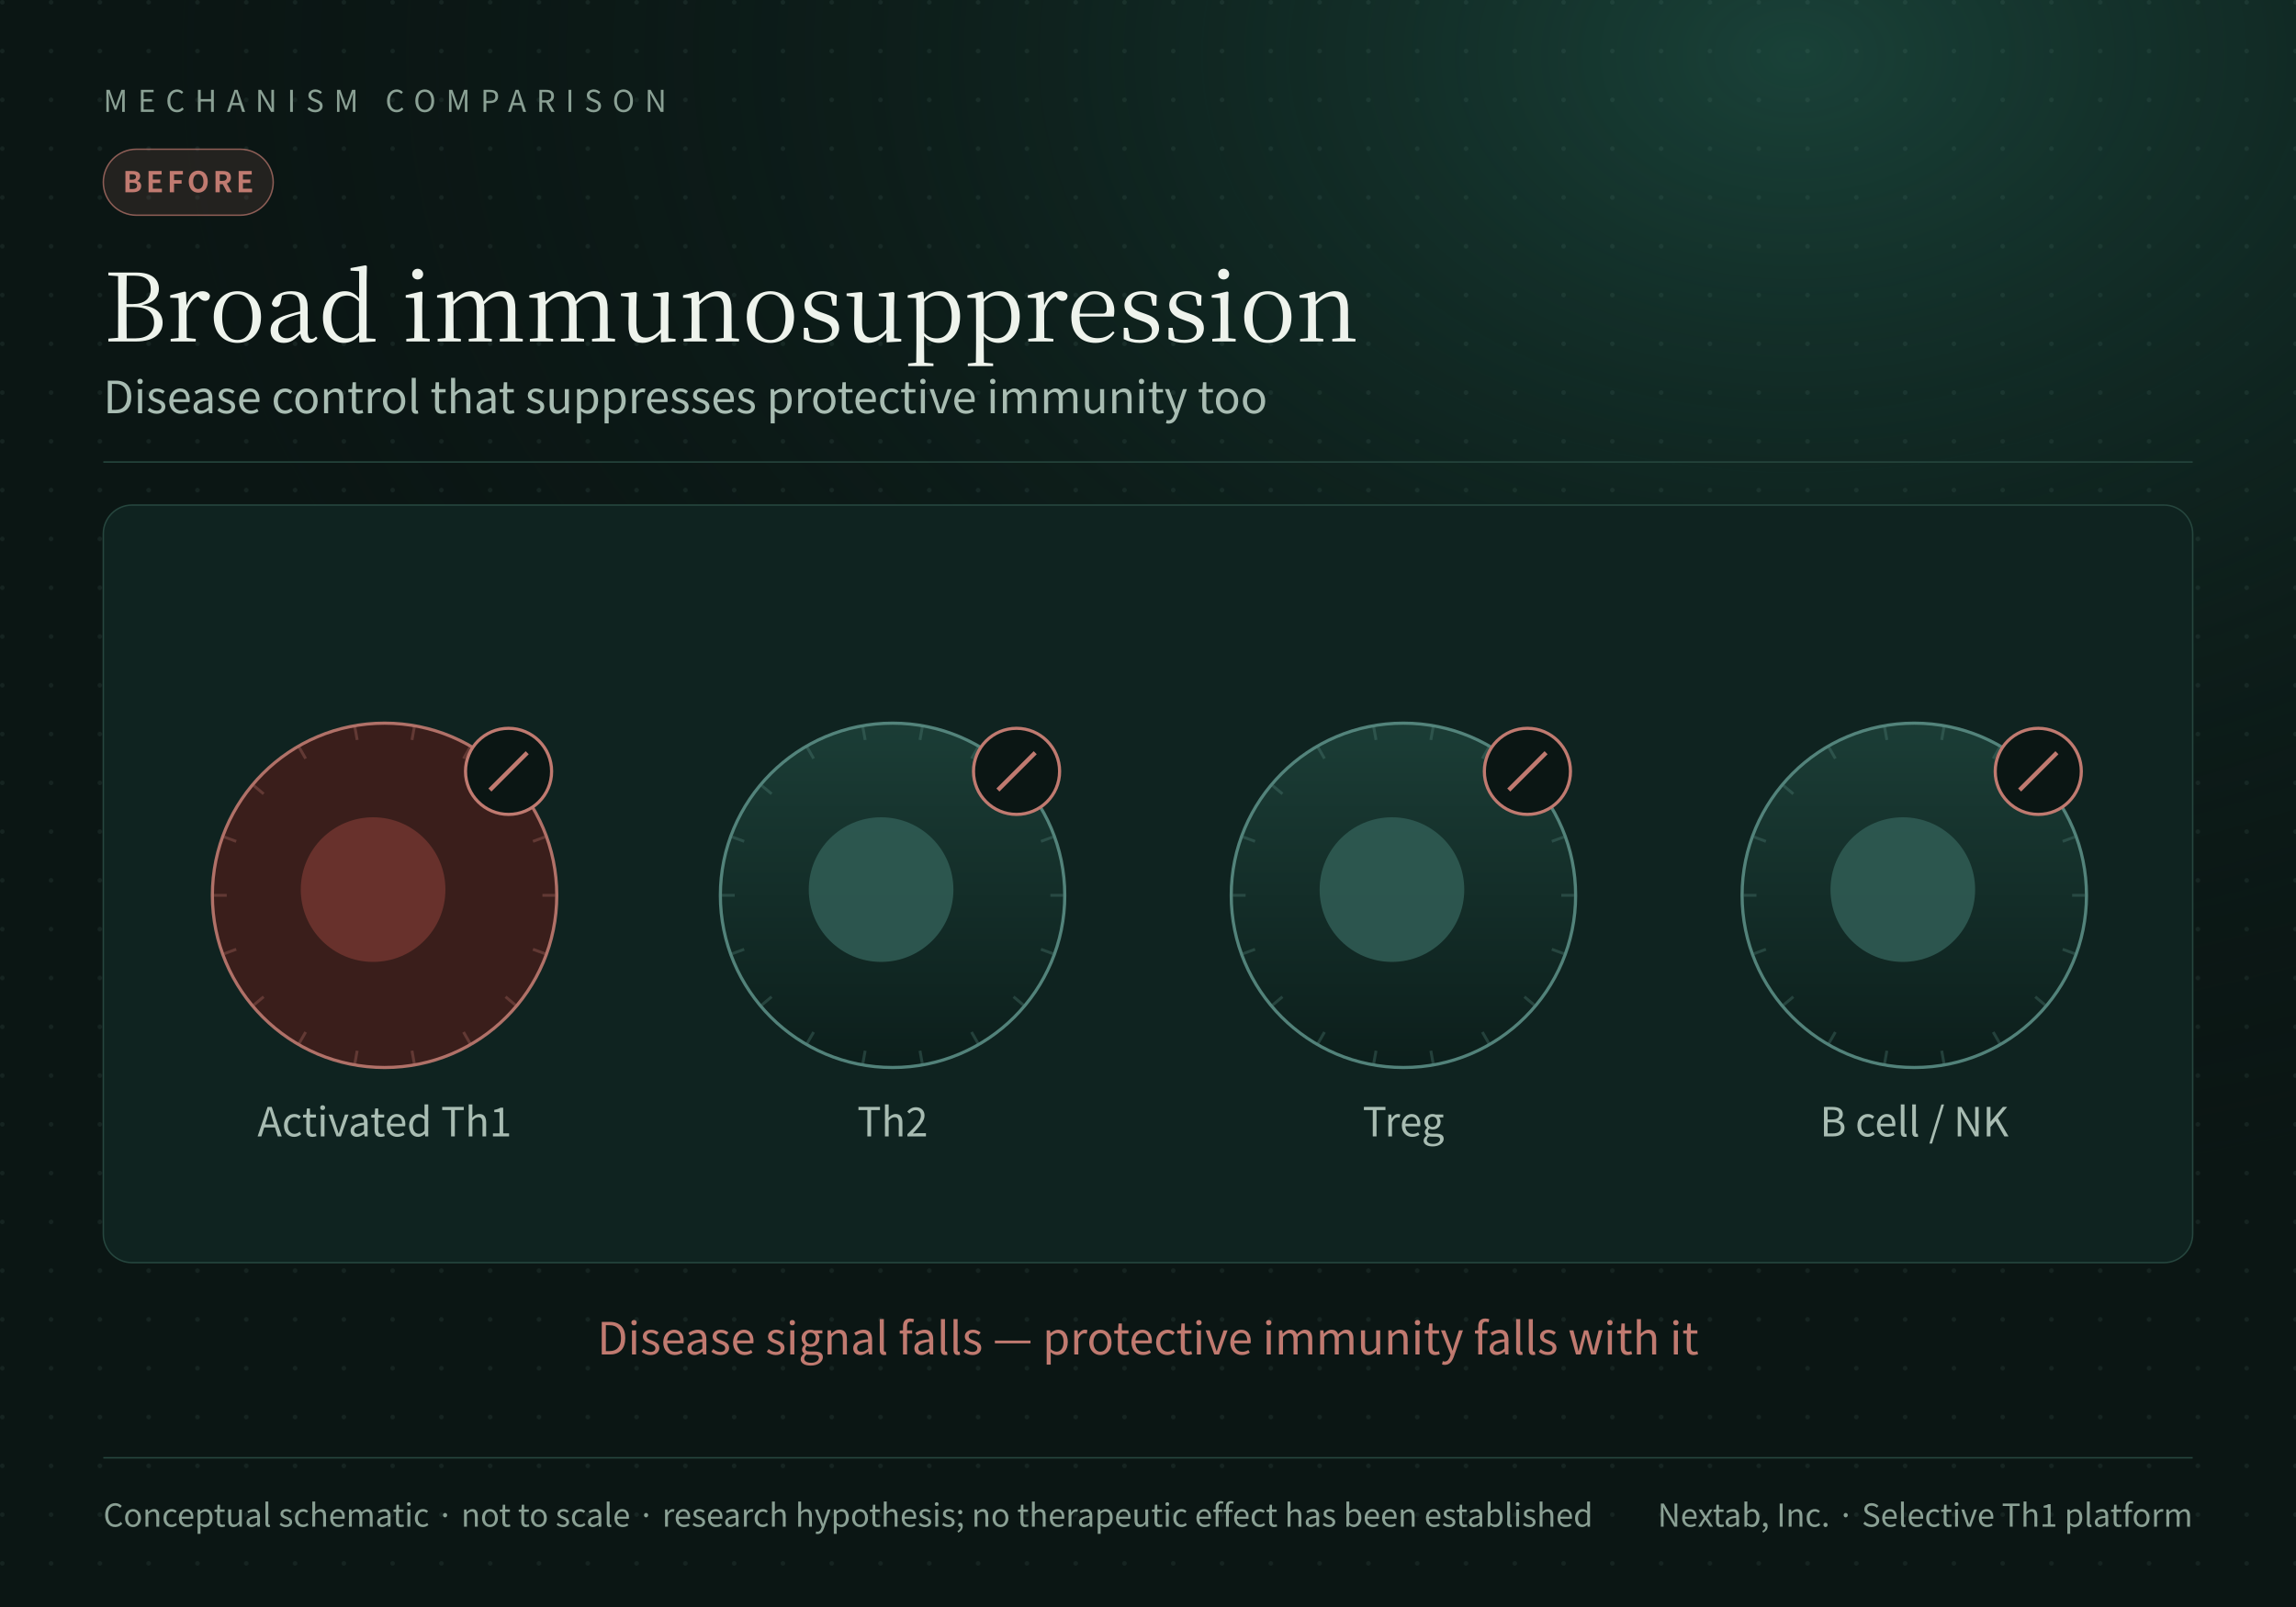
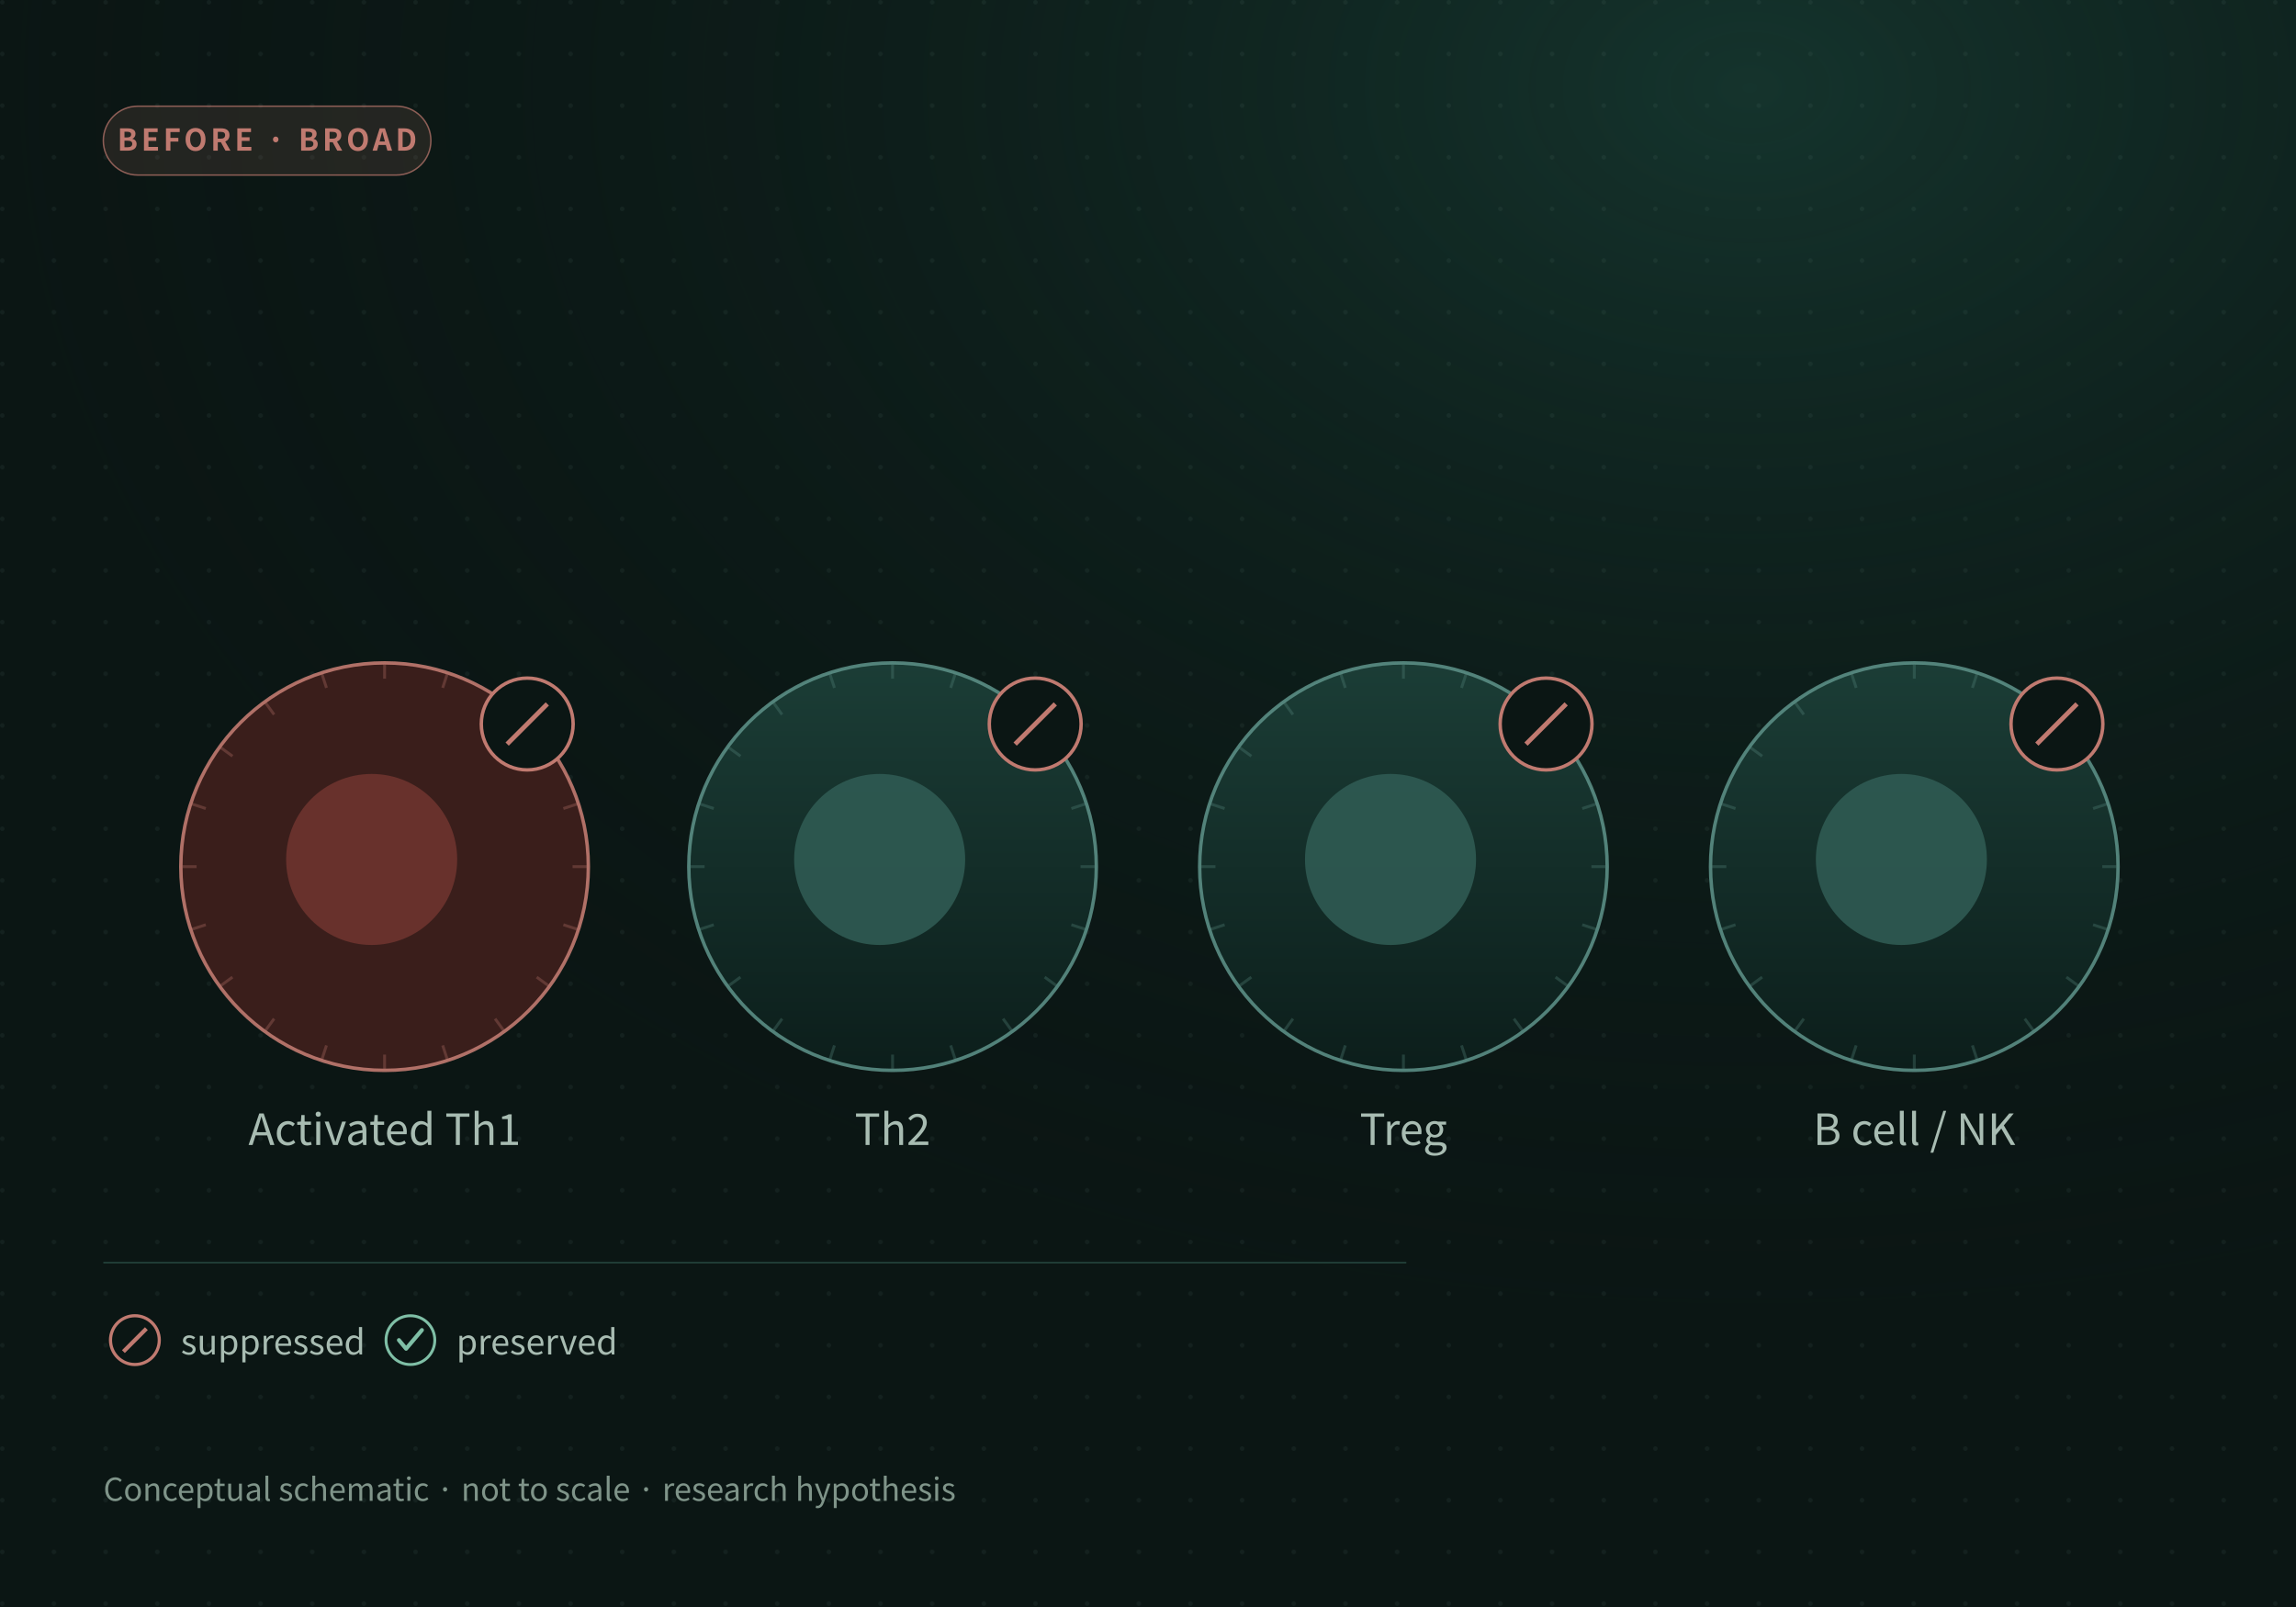
<svg xmlns="http://www.w3.org/2000/svg" width="1600" height="1120" viewBox="0 0 1600 1120">
  <defs>
-     <radialGradient id="glow" cx="78%" cy="4%" r="72%">
-       <stop offset="0%" stop-color="#1d4c41" stop-opacity="0.8" />
-       <stop offset="55%" stop-color="#123029" stop-opacity="0.3" />
+     <radialGradient id="glow" cx="76%" cy="6%" r="78%">
+       <stop offset="0%" stop-color="#1d4c41" stop-opacity="0.55" />
+       <stop offset="55%" stop-color="#123029" stop-opacity="0.22" />
      <stop offset="100%" stop-color="#0b1614" stop-opacity="0" />
    </radialGradient>
-     <pattern id="dots" width="34" height="34" patternUnits="userSpaceOnUse">
-       <circle cx="1.6" cy="1.6" r="1.6" fill="#8fb4a6" fill-opacity="0.09" />
+     <pattern id="dots" width="36" height="36" patternUnits="userSpaceOnUse">
+       <circle cx="1.6" cy="1.6" r="1.6" fill="#8fb4a6" fill-opacity="0.075" />
    </pattern>
    <linearGradient id="cellfill" x1="0" y1="0" x2="0" y2="1">
      <stop offset="0%" stop-color="#1b3d36" />
      <stop offset="100%" stop-color="#0c1e1b" />
    </linearGradient>
  </defs>
  <rect width="1600" height="1120" fill="#0b1614" />
  <rect width="1600" height="1120" fill="url(#glow)" />
  <rect width="1600" height="1120" fill="url(#dots)" />
-   <text x="72" y="78" fill="#8aa094" font-family="'Noto Sans CJK KR','Noto Sans KR','Helvetica Neue',Arial,sans-serif" font-size="21" letter-spacing="7">MECHANISM COMPARISON</text>
-   <rect x="72" y="104" width="118.4" height="46" rx="23.0" fill="#c07a70" fill-opacity="0.13" stroke="#c07a70" stroke-opacity="0.7" />
-   <text x="131.2" y="134.0" fill="#c07a70" font-family="'Noto Sans CJK KR','Noto Sans KR','Helvetica Neue',Arial,sans-serif" font-size="20" font-weight="600" letter-spacing="2.5" text-anchor="middle">BEFORE</text>
-   <text x="72" y="238" fill="#eef3ec" font-family="Georgia,'Noto Serif CJK KR','Noto Serif KR',serif" font-size="66">Broad immunosuppression</text>
-   <text x="72" y="288" fill="#a8bcb2" font-family="'Noto Sans CJK KR','Noto Sans KR','Helvetica Neue',Arial,sans-serif" font-size="31">Disease control that suppresses protective immunity too</text>
-   <line x1="72" y1="322" x2="1528" y2="322" stroke="#26463e" stroke-width="1" />
-   <rect x="72" y="352" width="1456" height="528" rx="20" fill="#0f2320" stroke="#26463e" />
-   <circle cx="268" cy="624" r="120" fill="#3a1e1b" stroke="#c07a70" stroke-width="2.2" stroke-opacity="0.9" />
-   <line x1="378.0" y1="624.0" x2="387.0" y2="624.0" stroke="#c07a70" stroke-opacity="0.3" stroke-width="2" />
-   <line x1="371.4" y1="661.6" x2="379.8" y2="664.7" stroke="#c07a70" stroke-opacity="0.3" stroke-width="2" />
-   <line x1="352.3" y1="694.7" x2="359.2" y2="700.5" stroke="#c07a70" stroke-opacity="0.3" stroke-width="2" />
-   <line x1="323.0" y1="719.3" x2="327.5" y2="727.1" stroke="#c07a70" stroke-opacity="0.3" stroke-width="2" />
-   <line x1="287.1" y1="732.3" x2="288.7" y2="741.2" stroke="#c07a70" stroke-opacity="0.3" stroke-width="2" />
-   <line x1="248.9" y1="732.3" x2="247.3" y2="741.2" stroke="#c07a70" stroke-opacity="0.3" stroke-width="2" />
-   <line x1="213.0" y1="719.3" x2="208.5" y2="727.1" stroke="#c07a70" stroke-opacity="0.3" stroke-width="2" />
-   <line x1="183.7" y1="694.7" x2="176.8" y2="700.5" stroke="#c07a70" stroke-opacity="0.3" stroke-width="2" />
-   <line x1="164.6" y1="661.6" x2="156.2" y2="664.7" stroke="#c07a70" stroke-opacity="0.3" stroke-width="2" />
-   <line x1="158.0" y1="624.0" x2="149.0" y2="624.0" stroke="#c07a70" stroke-opacity="0.3" stroke-width="2" />
-   <line x1="164.6" y1="586.4" x2="156.2" y2="583.3" stroke="#c07a70" stroke-opacity="0.3" stroke-width="2" />
-   <line x1="183.7" y1="553.3" x2="176.8" y2="547.5" stroke="#c07a70" stroke-opacity="0.3" stroke-width="2" />
-   <line x1="213.0" y1="528.7" x2="208.5" y2="520.9" stroke="#c07a70" stroke-opacity="0.3" stroke-width="2" />
-   <line x1="248.9" y1="515.7" x2="247.3" y2="506.8" stroke="#c07a70" stroke-opacity="0.3" stroke-width="2" />
-   <line x1="287.1" y1="515.7" x2="288.7" y2="506.8" stroke="#c07a70" stroke-opacity="0.3" stroke-width="2" />
-   <line x1="323.0" y1="528.7" x2="327.5" y2="520.9" stroke="#c07a70" stroke-opacity="0.3" stroke-width="2" />
-   <line x1="352.3" y1="553.3" x2="359.2" y2="547.5" stroke="#c07a70" stroke-opacity="0.3" stroke-width="2" />
-   <line x1="371.4" y1="586.4" x2="379.8" y2="583.3" stroke="#c07a70" stroke-opacity="0.3" stroke-width="2" />
-   <circle cx="260" cy="620" r="50.4" fill="#6d332e" fill-opacity="0.9" />
-   <text x="268" y="792" fill="#a8bcb2" font-family="'Noto Sans CJK KR','Noto Sans KR','Helvetica Neue',Arial,sans-serif" font-size="28" text-anchor="middle">Activated Th1</text>
-   <circle cx="354.4" cy="537.6" r="30" fill="#0b1614" stroke="#c07a70" stroke-width="2.2" />
-   <line x1="341.4" y1="550.6" x2="367.4" y2="524.6" stroke="#c07a70" stroke-width="3" />
-   <circle cx="622" cy="624" r="120" fill="url(#cellfill)" stroke="#5a8d84" stroke-width="2.2" stroke-opacity="0.9" />
-   <line x1="732.0" y1="624.0" x2="741.0" y2="624.0" stroke="#5a8d84" stroke-opacity="0.3" stroke-width="2" />
-   <line x1="725.4" y1="661.6" x2="733.8" y2="664.7" stroke="#5a8d84" stroke-opacity="0.3" stroke-width="2" />
-   <line x1="706.3" y1="694.7" x2="713.2" y2="700.5" stroke="#5a8d84" stroke-opacity="0.3" stroke-width="2" />
-   <line x1="677.0" y1="719.3" x2="681.5" y2="727.1" stroke="#5a8d84" stroke-opacity="0.3" stroke-width="2" />
-   <line x1="641.1" y1="732.3" x2="642.7" y2="741.2" stroke="#5a8d84" stroke-opacity="0.3" stroke-width="2" />
-   <line x1="602.9" y1="732.3" x2="601.3" y2="741.2" stroke="#5a8d84" stroke-opacity="0.3" stroke-width="2" />
-   <line x1="567.0" y1="719.3" x2="562.5" y2="727.1" stroke="#5a8d84" stroke-opacity="0.3" stroke-width="2" />
-   <line x1="537.7" y1="694.7" x2="530.8" y2="700.5" stroke="#5a8d84" stroke-opacity="0.3" stroke-width="2" />
-   <line x1="518.6" y1="661.6" x2="510.2" y2="664.7" stroke="#5a8d84" stroke-opacity="0.3" stroke-width="2" />
-   <line x1="512.0" y1="624.0" x2="503.0" y2="624.0" stroke="#5a8d84" stroke-opacity="0.3" stroke-width="2" />
-   <line x1="518.6" y1="586.4" x2="510.2" y2="583.3" stroke="#5a8d84" stroke-opacity="0.3" stroke-width="2" />
-   <line x1="537.7" y1="553.3" x2="530.8" y2="547.5" stroke="#5a8d84" stroke-opacity="0.3" stroke-width="2" />
-   <line x1="567.0" y1="528.7" x2="562.5" y2="520.9" stroke="#5a8d84" stroke-opacity="0.3" stroke-width="2" />
-   <line x1="602.9" y1="515.7" x2="601.3" y2="506.8" stroke="#5a8d84" stroke-opacity="0.3" stroke-width="2" />
-   <line x1="641.1" y1="515.7" x2="642.7" y2="506.8" stroke="#5a8d84" stroke-opacity="0.3" stroke-width="2" />
-   <line x1="677.0" y1="528.7" x2="681.5" y2="520.9" stroke="#5a8d84" stroke-opacity="0.3" stroke-width="2" />
-   <line x1="706.3" y1="553.3" x2="713.2" y2="547.5" stroke="#5a8d84" stroke-opacity="0.3" stroke-width="2" />
-   <line x1="725.4" y1="586.4" x2="733.8" y2="583.3" stroke="#5a8d84" stroke-opacity="0.3" stroke-width="2" />
-   <circle cx="614" cy="620" r="50.4" fill="#2f5a52" fill-opacity="0.9" />
-   <text x="622" y="792" fill="#a8bcb2" font-family="'Noto Sans CJK KR','Noto Sans KR','Helvetica Neue',Arial,sans-serif" font-size="28" text-anchor="middle">Th2</text>
-   <circle cx="708.4" cy="537.6" r="30" fill="#0b1614" stroke="#c07a70" stroke-width="2.2" />
-   <line x1="695.4" y1="550.6" x2="721.4" y2="524.6" stroke="#c07a70" stroke-width="3" />
-   <circle cx="978" cy="624" r="120" fill="url(#cellfill)" stroke="#5a8d84" stroke-width="2.2" stroke-opacity="0.9" />
-   <line x1="1088.0" y1="624.0" x2="1097.0" y2="624.0" stroke="#5a8d84" stroke-opacity="0.3" stroke-width="2" />
-   <line x1="1081.4" y1="661.6" x2="1089.8" y2="664.7" stroke="#5a8d84" stroke-opacity="0.3" stroke-width="2" />
-   <line x1="1062.3" y1="694.7" x2="1069.2" y2="700.5" stroke="#5a8d84" stroke-opacity="0.3" stroke-width="2" />
-   <line x1="1033.0" y1="719.3" x2="1037.5" y2="727.1" stroke="#5a8d84" stroke-opacity="0.3" stroke-width="2" />
-   <line x1="997.1" y1="732.3" x2="998.7" y2="741.2" stroke="#5a8d84" stroke-opacity="0.3" stroke-width="2" />
-   <line x1="958.9" y1="732.3" x2="957.3" y2="741.2" stroke="#5a8d84" stroke-opacity="0.3" stroke-width="2" />
-   <line x1="923.0" y1="719.3" x2="918.5" y2="727.1" stroke="#5a8d84" stroke-opacity="0.3" stroke-width="2" />
-   <line x1="893.7" y1="694.7" x2="886.8" y2="700.5" stroke="#5a8d84" stroke-opacity="0.3" stroke-width="2" />
-   <line x1="874.6" y1="661.6" x2="866.2" y2="664.7" stroke="#5a8d84" stroke-opacity="0.3" stroke-width="2" />
-   <line x1="868.0" y1="624.0" x2="859.0" y2="624.0" stroke="#5a8d84" stroke-opacity="0.3" stroke-width="2" />
-   <line x1="874.6" y1="586.4" x2="866.2" y2="583.3" stroke="#5a8d84" stroke-opacity="0.3" stroke-width="2" />
-   <line x1="893.7" y1="553.3" x2="886.8" y2="547.5" stroke="#5a8d84" stroke-opacity="0.3" stroke-width="2" />
-   <line x1="923.0" y1="528.7" x2="918.5" y2="520.9" stroke="#5a8d84" stroke-opacity="0.3" stroke-width="2" />
-   <line x1="958.9" y1="515.7" x2="957.3" y2="506.8" stroke="#5a8d84" stroke-opacity="0.3" stroke-width="2" />
-   <line x1="997.1" y1="515.7" x2="998.7" y2="506.8" stroke="#5a8d84" stroke-opacity="0.3" stroke-width="2" />
-   <line x1="1033.0" y1="528.7" x2="1037.5" y2="520.9" stroke="#5a8d84" stroke-opacity="0.3" stroke-width="2" />
-   <line x1="1062.3" y1="553.3" x2="1069.2" y2="547.5" stroke="#5a8d84" stroke-opacity="0.3" stroke-width="2" />
-   <line x1="1081.4" y1="586.4" x2="1089.8" y2="583.3" stroke="#5a8d84" stroke-opacity="0.3" stroke-width="2" />
-   <circle cx="970" cy="620" r="50.4" fill="#2f5a52" fill-opacity="0.9" />
-   <text x="978" y="792" fill="#a8bcb2" font-family="'Noto Sans CJK KR','Noto Sans KR','Helvetica Neue',Arial,sans-serif" font-size="28" text-anchor="middle">Treg</text>
-   <circle cx="1064.4" cy="537.6" r="30" fill="#0b1614" stroke="#c07a70" stroke-width="2.2" />
-   <line x1="1051.4" y1="550.6" x2="1077.4" y2="524.6" stroke="#c07a70" stroke-width="3" />
-   <circle cx="1334" cy="624" r="120" fill="url(#cellfill)" stroke="#5a8d84" stroke-width="2.2" stroke-opacity="0.9" />
-   <line x1="1444.0" y1="624.0" x2="1453.0" y2="624.0" stroke="#5a8d84" stroke-opacity="0.3" stroke-width="2" />
-   <line x1="1437.4" y1="661.6" x2="1445.8" y2="664.7" stroke="#5a8d84" stroke-opacity="0.3" stroke-width="2" />
-   <line x1="1418.3" y1="694.7" x2="1425.2" y2="700.5" stroke="#5a8d84" stroke-opacity="0.3" stroke-width="2" />
-   <line x1="1389.0" y1="719.3" x2="1393.5" y2="727.1" stroke="#5a8d84" stroke-opacity="0.3" stroke-width="2" />
-   <line x1="1353.1" y1="732.3" x2="1354.7" y2="741.2" stroke="#5a8d84" stroke-opacity="0.3" stroke-width="2" />
-   <line x1="1314.9" y1="732.3" x2="1313.3" y2="741.2" stroke="#5a8d84" stroke-opacity="0.3" stroke-width="2" />
-   <line x1="1279.0" y1="719.3" x2="1274.5" y2="727.1" stroke="#5a8d84" stroke-opacity="0.3" stroke-width="2" />
-   <line x1="1249.7" y1="694.7" x2="1242.8" y2="700.5" stroke="#5a8d84" stroke-opacity="0.3" stroke-width="2" />
-   <line x1="1230.6" y1="661.6" x2="1222.2" y2="664.7" stroke="#5a8d84" stroke-opacity="0.3" stroke-width="2" />
-   <line x1="1224.0" y1="624.0" x2="1215.0" y2="624.0" stroke="#5a8d84" stroke-opacity="0.3" stroke-width="2" />
-   <line x1="1230.6" y1="586.4" x2="1222.2" y2="583.3" stroke="#5a8d84" stroke-opacity="0.3" stroke-width="2" />
-   <line x1="1249.7" y1="553.3" x2="1242.8" y2="547.5" stroke="#5a8d84" stroke-opacity="0.3" stroke-width="2" />
-   <line x1="1279.0" y1="528.7" x2="1274.5" y2="520.9" stroke="#5a8d84" stroke-opacity="0.3" stroke-width="2" />
-   <line x1="1314.9" y1="515.7" x2="1313.3" y2="506.8" stroke="#5a8d84" stroke-opacity="0.3" stroke-width="2" />
-   <line x1="1353.1" y1="515.7" x2="1354.7" y2="506.8" stroke="#5a8d84" stroke-opacity="0.3" stroke-width="2" />
-   <line x1="1389.0" y1="528.7" x2="1393.5" y2="520.9" stroke="#5a8d84" stroke-opacity="0.3" stroke-width="2" />
-   <line x1="1418.3" y1="553.3" x2="1425.2" y2="547.5" stroke="#5a8d84" stroke-opacity="0.3" stroke-width="2" />
-   <line x1="1437.4" y1="586.4" x2="1445.8" y2="583.3" stroke="#5a8d84" stroke-opacity="0.3" stroke-width="2" />
-   <circle cx="1326" cy="620" r="50.4" fill="#2f5a52" fill-opacity="0.9" />
-   <text x="1334" y="792" fill="#a8bcb2" font-family="'Noto Sans CJK KR','Noto Sans KR','Helvetica Neue',Arial,sans-serif" font-size="28" text-anchor="middle">B cell / NK</text>
-   <circle cx="1420.4" cy="537.6" r="30" fill="#0b1614" stroke="#c07a70" stroke-width="2.2" />
-   <line x1="1407.4" y1="550.6" x2="1433.4" y2="524.6" stroke="#c07a70" stroke-width="3" />
-   <text x="800" y="944" fill="#c07a70" font-family="'Noto Sans CJK KR','Noto Sans KR','Helvetica Neue',Arial,sans-serif" font-size="31" text-anchor="middle">Disease signal falls — protective immunity falls with it</text>
-   <line x1="72" y1="1016" x2="1528" y2="1016" stroke="#26463e" stroke-width="1" />
-   <text x="72" y="1064" fill="#8aa094" font-family="'Noto Sans CJK KR','Noto Sans KR','Helvetica Neue',Arial,sans-serif" font-size="22">Conceptual schematic · not to scale · research hypothesis; no therapeutic effect has been established</text>
-   <text x="1528" y="1064" fill="#8aa094" font-family="'Noto Sans CJK KR','Noto Sans KR','Helvetica Neue',Arial,sans-serif" font-size="22" text-anchor="end">Nextab, Inc. · Selective Th1 platform</text>
+   <rect x="72" y="74" width="228.28" height="48" rx="24" fill="#c07a70" fill-opacity="0.14" stroke="#c07a70" stroke-opacity="0.7" />
+   <text x="186.14" y="105" fill="#c07a70" font-family="'Noto Sans CJK KR','Noto Sans KR','Helvetica Neue',Arial,sans-serif" font-size="21" font-weight="600" letter-spacing="2.4" text-anchor="middle">BEFORE · BROAD</text>
+   <circle cx="268" cy="604" r="142" fill="#3a1e1b" stroke="#c07a70" stroke-width="2.4" stroke-opacity="0.9" />
+   <line x1="399.0" y1="604.0" x2="409.0" y2="604.0" stroke="#c07a70" stroke-opacity="0.3" stroke-width="2" />
+   <line x1="392.6" y1="644.5" x2="402.1" y2="647.6" stroke="#c07a70" stroke-opacity="0.3" stroke-width="2" />
+   <line x1="374.0" y1="681.0" x2="382.1" y2="686.9" stroke="#c07a70" stroke-opacity="0.3" stroke-width="2" />
+   <line x1="345.0" y1="710.0" x2="350.9" y2="718.1" stroke="#c07a70" stroke-opacity="0.3" stroke-width="2" />
+   <line x1="308.5" y1="728.6" x2="311.6" y2="738.1" stroke="#c07a70" stroke-opacity="0.3" stroke-width="2" />
+   <line x1="268.0" y1="735.0" x2="268.0" y2="745.0" stroke="#c07a70" stroke-opacity="0.3" stroke-width="2" />
+   <line x1="227.5" y1="728.6" x2="224.4" y2="738.1" stroke="#c07a70" stroke-opacity="0.3" stroke-width="2" />
+   <line x1="191.0" y1="710.0" x2="185.1" y2="718.1" stroke="#c07a70" stroke-opacity="0.3" stroke-width="2" />
+   <line x1="162.0" y1="681.0" x2="153.9" y2="686.9" stroke="#c07a70" stroke-opacity="0.3" stroke-width="2" />
+   <line x1="143.4" y1="644.5" x2="133.9" y2="647.6" stroke="#c07a70" stroke-opacity="0.3" stroke-width="2" />
+   <line x1="137.0" y1="604.0" x2="127.0" y2="604.0" stroke="#c07a70" stroke-opacity="0.3" stroke-width="2" />
+   <line x1="143.4" y1="563.5" x2="133.9" y2="560.4" stroke="#c07a70" stroke-opacity="0.3" stroke-width="2" />
+   <line x1="162.0" y1="527.0" x2="153.9" y2="521.1" stroke="#c07a70" stroke-opacity="0.3" stroke-width="2" />
+   <line x1="191.0" y1="498.0" x2="185.1" y2="489.9" stroke="#c07a70" stroke-opacity="0.3" stroke-width="2" />
+   <line x1="227.5" y1="479.4" x2="224.4" y2="469.9" stroke="#c07a70" stroke-opacity="0.3" stroke-width="2" />
+   <line x1="268.0" y1="473.0" x2="268.0" y2="463.0" stroke="#c07a70" stroke-opacity="0.3" stroke-width="2" />
+   <line x1="308.5" y1="479.4" x2="311.6" y2="469.9" stroke="#c07a70" stroke-opacity="0.3" stroke-width="2" />
+   <line x1="345.0" y1="498.0" x2="350.9" y2="489.9" stroke="#c07a70" stroke-opacity="0.3" stroke-width="2" />
+   <line x1="374.0" y1="527.0" x2="382.1" y2="521.1" stroke="#c07a70" stroke-opacity="0.3" stroke-width="2" />
+   <line x1="392.6" y1="563.5" x2="402.1" y2="560.4" stroke="#c07a70" stroke-opacity="0.3" stroke-width="2" />
+   <circle cx="259" cy="599" r="59.6" fill="#6d332e" fill-opacity="0.9" />
+   <text x="268" y="798" fill="#a8bcb2" font-family="'Noto Sans CJK KR','Noto Sans KR','Helvetica Neue',Arial,sans-serif" font-size="30" text-anchor="middle">Activated Th1</text>
+   <circle cx="367.4" cy="504.6" r="32" fill="#0b1614" stroke="#c07a70" stroke-width="2.4" />
+   <line x1="353.4" y1="518.6" x2="381.4" y2="490.6" stroke="#c07a70" stroke-width="3.2" />
+   <circle cx="622" cy="604" r="142" fill="url(#cellfill)" stroke="#5a8d84" stroke-width="2.4" stroke-opacity="0.9" />
+   <line x1="753.0" y1="604.0" x2="763.0" y2="604.0" stroke="#5a8d84" stroke-opacity="0.3" stroke-width="2" />
+   <line x1="746.6" y1="644.5" x2="756.1" y2="647.6" stroke="#5a8d84" stroke-opacity="0.3" stroke-width="2" />
+   <line x1="728.0" y1="681.0" x2="736.1" y2="686.9" stroke="#5a8d84" stroke-opacity="0.3" stroke-width="2" />
+   <line x1="699.0" y1="710.0" x2="704.9" y2="718.1" stroke="#5a8d84" stroke-opacity="0.3" stroke-width="2" />
+   <line x1="662.5" y1="728.6" x2="665.6" y2="738.1" stroke="#5a8d84" stroke-opacity="0.3" stroke-width="2" />
+   <line x1="622.0" y1="735.0" x2="622.0" y2="745.0" stroke="#5a8d84" stroke-opacity="0.3" stroke-width="2" />
+   <line x1="581.5" y1="728.6" x2="578.4" y2="738.1" stroke="#5a8d84" stroke-opacity="0.3" stroke-width="2" />
+   <line x1="545.0" y1="710.0" x2="539.1" y2="718.1" stroke="#5a8d84" stroke-opacity="0.3" stroke-width="2" />
+   <line x1="516.0" y1="681.0" x2="507.9" y2="686.9" stroke="#5a8d84" stroke-opacity="0.3" stroke-width="2" />
+   <line x1="497.4" y1="644.5" x2="487.9" y2="647.6" stroke="#5a8d84" stroke-opacity="0.3" stroke-width="2" />
+   <line x1="491.0" y1="604.0" x2="481.0" y2="604.0" stroke="#5a8d84" stroke-opacity="0.3" stroke-width="2" />
+   <line x1="497.4" y1="563.5" x2="487.9" y2="560.4" stroke="#5a8d84" stroke-opacity="0.3" stroke-width="2" />
+   <line x1="516.0" y1="527.0" x2="507.9" y2="521.1" stroke="#5a8d84" stroke-opacity="0.3" stroke-width="2" />
+   <line x1="545.0" y1="498.0" x2="539.1" y2="489.9" stroke="#5a8d84" stroke-opacity="0.3" stroke-width="2" />
+   <line x1="581.5" y1="479.4" x2="578.4" y2="469.9" stroke="#5a8d84" stroke-opacity="0.3" stroke-width="2" />
+   <line x1="622.0" y1="473.0" x2="622.0" y2="463.0" stroke="#5a8d84" stroke-opacity="0.3" stroke-width="2" />
+   <line x1="662.5" y1="479.4" x2="665.6" y2="469.9" stroke="#5a8d84" stroke-opacity="0.3" stroke-width="2" />
+   <line x1="699.0" y1="498.0" x2="704.9" y2="489.9" stroke="#5a8d84" stroke-opacity="0.3" stroke-width="2" />
+   <line x1="728.0" y1="527.0" x2="736.1" y2="521.1" stroke="#5a8d84" stroke-opacity="0.3" stroke-width="2" />
+   <line x1="746.6" y1="563.5" x2="756.1" y2="560.4" stroke="#5a8d84" stroke-opacity="0.3" stroke-width="2" />
+   <circle cx="613" cy="599" r="59.6" fill="#2f5a52" fill-opacity="0.9" />
+   <text x="622" y="798" fill="#a8bcb2" font-family="'Noto Sans CJK KR','Noto Sans KR','Helvetica Neue',Arial,sans-serif" font-size="30" text-anchor="middle">Th2</text>
+   <circle cx="721.4" cy="504.6" r="32" fill="#0b1614" stroke="#c07a70" stroke-width="2.4" />
+   <line x1="707.4" y1="518.6" x2="735.4" y2="490.6" stroke="#c07a70" stroke-width="3.2" />
+   <circle cx="978" cy="604" r="142" fill="url(#cellfill)" stroke="#5a8d84" stroke-width="2.4" stroke-opacity="0.9" />
+   <line x1="1109.0" y1="604.0" x2="1119.0" y2="604.0" stroke="#5a8d84" stroke-opacity="0.3" stroke-width="2" />
+   <line x1="1102.6" y1="644.5" x2="1112.1" y2="647.6" stroke="#5a8d84" stroke-opacity="0.3" stroke-width="2" />
+   <line x1="1084.0" y1="681.0" x2="1092.1" y2="686.9" stroke="#5a8d84" stroke-opacity="0.3" stroke-width="2" />
+   <line x1="1055.0" y1="710.0" x2="1060.9" y2="718.1" stroke="#5a8d84" stroke-opacity="0.3" stroke-width="2" />
+   <line x1="1018.5" y1="728.6" x2="1021.6" y2="738.1" stroke="#5a8d84" stroke-opacity="0.3" stroke-width="2" />
+   <line x1="978.0" y1="735.0" x2="978.0" y2="745.0" stroke="#5a8d84" stroke-opacity="0.3" stroke-width="2" />
+   <line x1="937.5" y1="728.6" x2="934.4" y2="738.1" stroke="#5a8d84" stroke-opacity="0.3" stroke-width="2" />
+   <line x1="901.0" y1="710.0" x2="895.1" y2="718.1" stroke="#5a8d84" stroke-opacity="0.3" stroke-width="2" />
+   <line x1="872.0" y1="681.0" x2="863.9" y2="686.9" stroke="#5a8d84" stroke-opacity="0.3" stroke-width="2" />
+   <line x1="853.4" y1="644.5" x2="843.9" y2="647.6" stroke="#5a8d84" stroke-opacity="0.3" stroke-width="2" />
+   <line x1="847.0" y1="604.0" x2="837.0" y2="604.0" stroke="#5a8d84" stroke-opacity="0.3" stroke-width="2" />
+   <line x1="853.4" y1="563.5" x2="843.9" y2="560.4" stroke="#5a8d84" stroke-opacity="0.3" stroke-width="2" />
+   <line x1="872.0" y1="527.0" x2="863.9" y2="521.1" stroke="#5a8d84" stroke-opacity="0.3" stroke-width="2" />
+   <line x1="901.0" y1="498.0" x2="895.1" y2="489.9" stroke="#5a8d84" stroke-opacity="0.3" stroke-width="2" />
+   <line x1="937.5" y1="479.4" x2="934.4" y2="469.9" stroke="#5a8d84" stroke-opacity="0.3" stroke-width="2" />
+   <line x1="978.0" y1="473.0" x2="978.0" y2="463.0" stroke="#5a8d84" stroke-opacity="0.3" stroke-width="2" />
+   <line x1="1018.5" y1="479.4" x2="1021.6" y2="469.9" stroke="#5a8d84" stroke-opacity="0.3" stroke-width="2" />
+   <line x1="1055.0" y1="498.0" x2="1060.9" y2="489.9" stroke="#5a8d84" stroke-opacity="0.3" stroke-width="2" />
+   <line x1="1084.0" y1="527.0" x2="1092.1" y2="521.1" stroke="#5a8d84" stroke-opacity="0.3" stroke-width="2" />
+   <line x1="1102.6" y1="563.5" x2="1112.1" y2="560.4" stroke="#5a8d84" stroke-opacity="0.3" stroke-width="2" />
+   <circle cx="969" cy="599" r="59.6" fill="#2f5a52" fill-opacity="0.9" />
+   <text x="978" y="798" fill="#a8bcb2" font-family="'Noto Sans CJK KR','Noto Sans KR','Helvetica Neue',Arial,sans-serif" font-size="30" text-anchor="middle">Treg</text>
+   <circle cx="1077.4" cy="504.6" r="32" fill="#0b1614" stroke="#c07a70" stroke-width="2.4" />
+   <line x1="1063.4" y1="518.6" x2="1091.4" y2="490.6" stroke="#c07a70" stroke-width="3.2" />
+   <circle cx="1334" cy="604" r="142" fill="url(#cellfill)" stroke="#5a8d84" stroke-width="2.4" stroke-opacity="0.9" />
+   <line x1="1465.0" y1="604.0" x2="1475.0" y2="604.0" stroke="#5a8d84" stroke-opacity="0.3" stroke-width="2" />
+   <line x1="1458.6" y1="644.5" x2="1468.1" y2="647.6" stroke="#5a8d84" stroke-opacity="0.3" stroke-width="2" />
+   <line x1="1440.0" y1="681.0" x2="1448.1" y2="686.9" stroke="#5a8d84" stroke-opacity="0.3" stroke-width="2" />
+   <line x1="1411.0" y1="710.0" x2="1416.9" y2="718.1" stroke="#5a8d84" stroke-opacity="0.3" stroke-width="2" />
+   <line x1="1374.5" y1="728.6" x2="1377.6" y2="738.1" stroke="#5a8d84" stroke-opacity="0.3" stroke-width="2" />
+   <line x1="1334.0" y1="735.0" x2="1334.0" y2="745.0" stroke="#5a8d84" stroke-opacity="0.3" stroke-width="2" />
+   <line x1="1293.5" y1="728.6" x2="1290.4" y2="738.1" stroke="#5a8d84" stroke-opacity="0.3" stroke-width="2" />
+   <line x1="1257.0" y1="710.0" x2="1251.1" y2="718.1" stroke="#5a8d84" stroke-opacity="0.3" stroke-width="2" />
+   <line x1="1228.0" y1="681.0" x2="1219.9" y2="686.9" stroke="#5a8d84" stroke-opacity="0.3" stroke-width="2" />
+   <line x1="1209.4" y1="644.5" x2="1199.9" y2="647.6" stroke="#5a8d84" stroke-opacity="0.3" stroke-width="2" />
+   <line x1="1203.0" y1="604.0" x2="1193.0" y2="604.0" stroke="#5a8d84" stroke-opacity="0.3" stroke-width="2" />
+   <line x1="1209.4" y1="563.5" x2="1199.9" y2="560.4" stroke="#5a8d84" stroke-opacity="0.3" stroke-width="2" />
+   <line x1="1228.0" y1="527.0" x2="1219.9" y2="521.1" stroke="#5a8d84" stroke-opacity="0.3" stroke-width="2" />
+   <line x1="1257.0" y1="498.0" x2="1251.1" y2="489.9" stroke="#5a8d84" stroke-opacity="0.3" stroke-width="2" />
+   <line x1="1293.5" y1="479.4" x2="1290.4" y2="469.9" stroke="#5a8d84" stroke-opacity="0.3" stroke-width="2" />
+   <line x1="1334.0" y1="473.0" x2="1334.0" y2="463.0" stroke="#5a8d84" stroke-opacity="0.3" stroke-width="2" />
+   <line x1="1374.5" y1="479.4" x2="1377.6" y2="469.9" stroke="#5a8d84" stroke-opacity="0.3" stroke-width="2" />
+   <line x1="1411.0" y1="498.0" x2="1416.9" y2="489.9" stroke="#5a8d84" stroke-opacity="0.3" stroke-width="2" />
+   <line x1="1440.0" y1="527.0" x2="1448.1" y2="521.1" stroke="#5a8d84" stroke-opacity="0.3" stroke-width="2" />
+   <line x1="1458.6" y1="563.5" x2="1468.1" y2="560.4" stroke="#5a8d84" stroke-opacity="0.3" stroke-width="2" />
+   <circle cx="1325" cy="599" r="59.6" fill="#2f5a52" fill-opacity="0.9" />
+   <text x="1334" y="798" fill="#a8bcb2" font-family="'Noto Sans CJK KR','Noto Sans KR','Helvetica Neue',Arial,sans-serif" font-size="30" text-anchor="middle">B cell / NK</text>
+   <circle cx="1433.4" cy="504.6" r="32" fill="#0b1614" stroke="#c07a70" stroke-width="2.4" />
+   <line x1="1419.4" y1="518.6" x2="1447.4" y2="490.6" stroke="#c07a70" stroke-width="3.2" />
+   <line x1="72" y1="880" x2="980" y2="880" stroke="#26463e" stroke-width="1" />
+   <circle cx="94" cy="934" r="17" fill="#0b1614" stroke="#c07a70" stroke-width="2.2" />
+   <line x1="86" y1="942" x2="102" y2="926" stroke="#c07a70" stroke-width="2.8" />
+   <text x="126" y="944" fill="#a8bcb2" font-family="'Noto Sans CJK KR','Noto Sans KR','Helvetica Neue',Arial,sans-serif" font-size="24">suppressed</text>
+   <circle cx="286" cy="934" r="17" fill="#0b1614" stroke="#7fbfa6" stroke-width="2" />
+   <path d="M278 934 l5 6 l11 -13" fill="none" stroke="#7fbfa6" stroke-width="2.8" stroke-linecap="round" stroke-linejoin="round" />
+   <text x="318" y="944" fill="#a8bcb2" font-family="'Noto Sans CJK KR','Noto Sans KR','Helvetica Neue',Arial,sans-serif" font-size="24">preserved</text>
+   <text x="72" y="1046" fill="#7f9489" font-family="'Noto Sans CJK KR','Noto Sans KR','Helvetica Neue',Arial,sans-serif" font-size="22">Conceptual schematic · not to scale · research hypothesis</text>
</svg>
